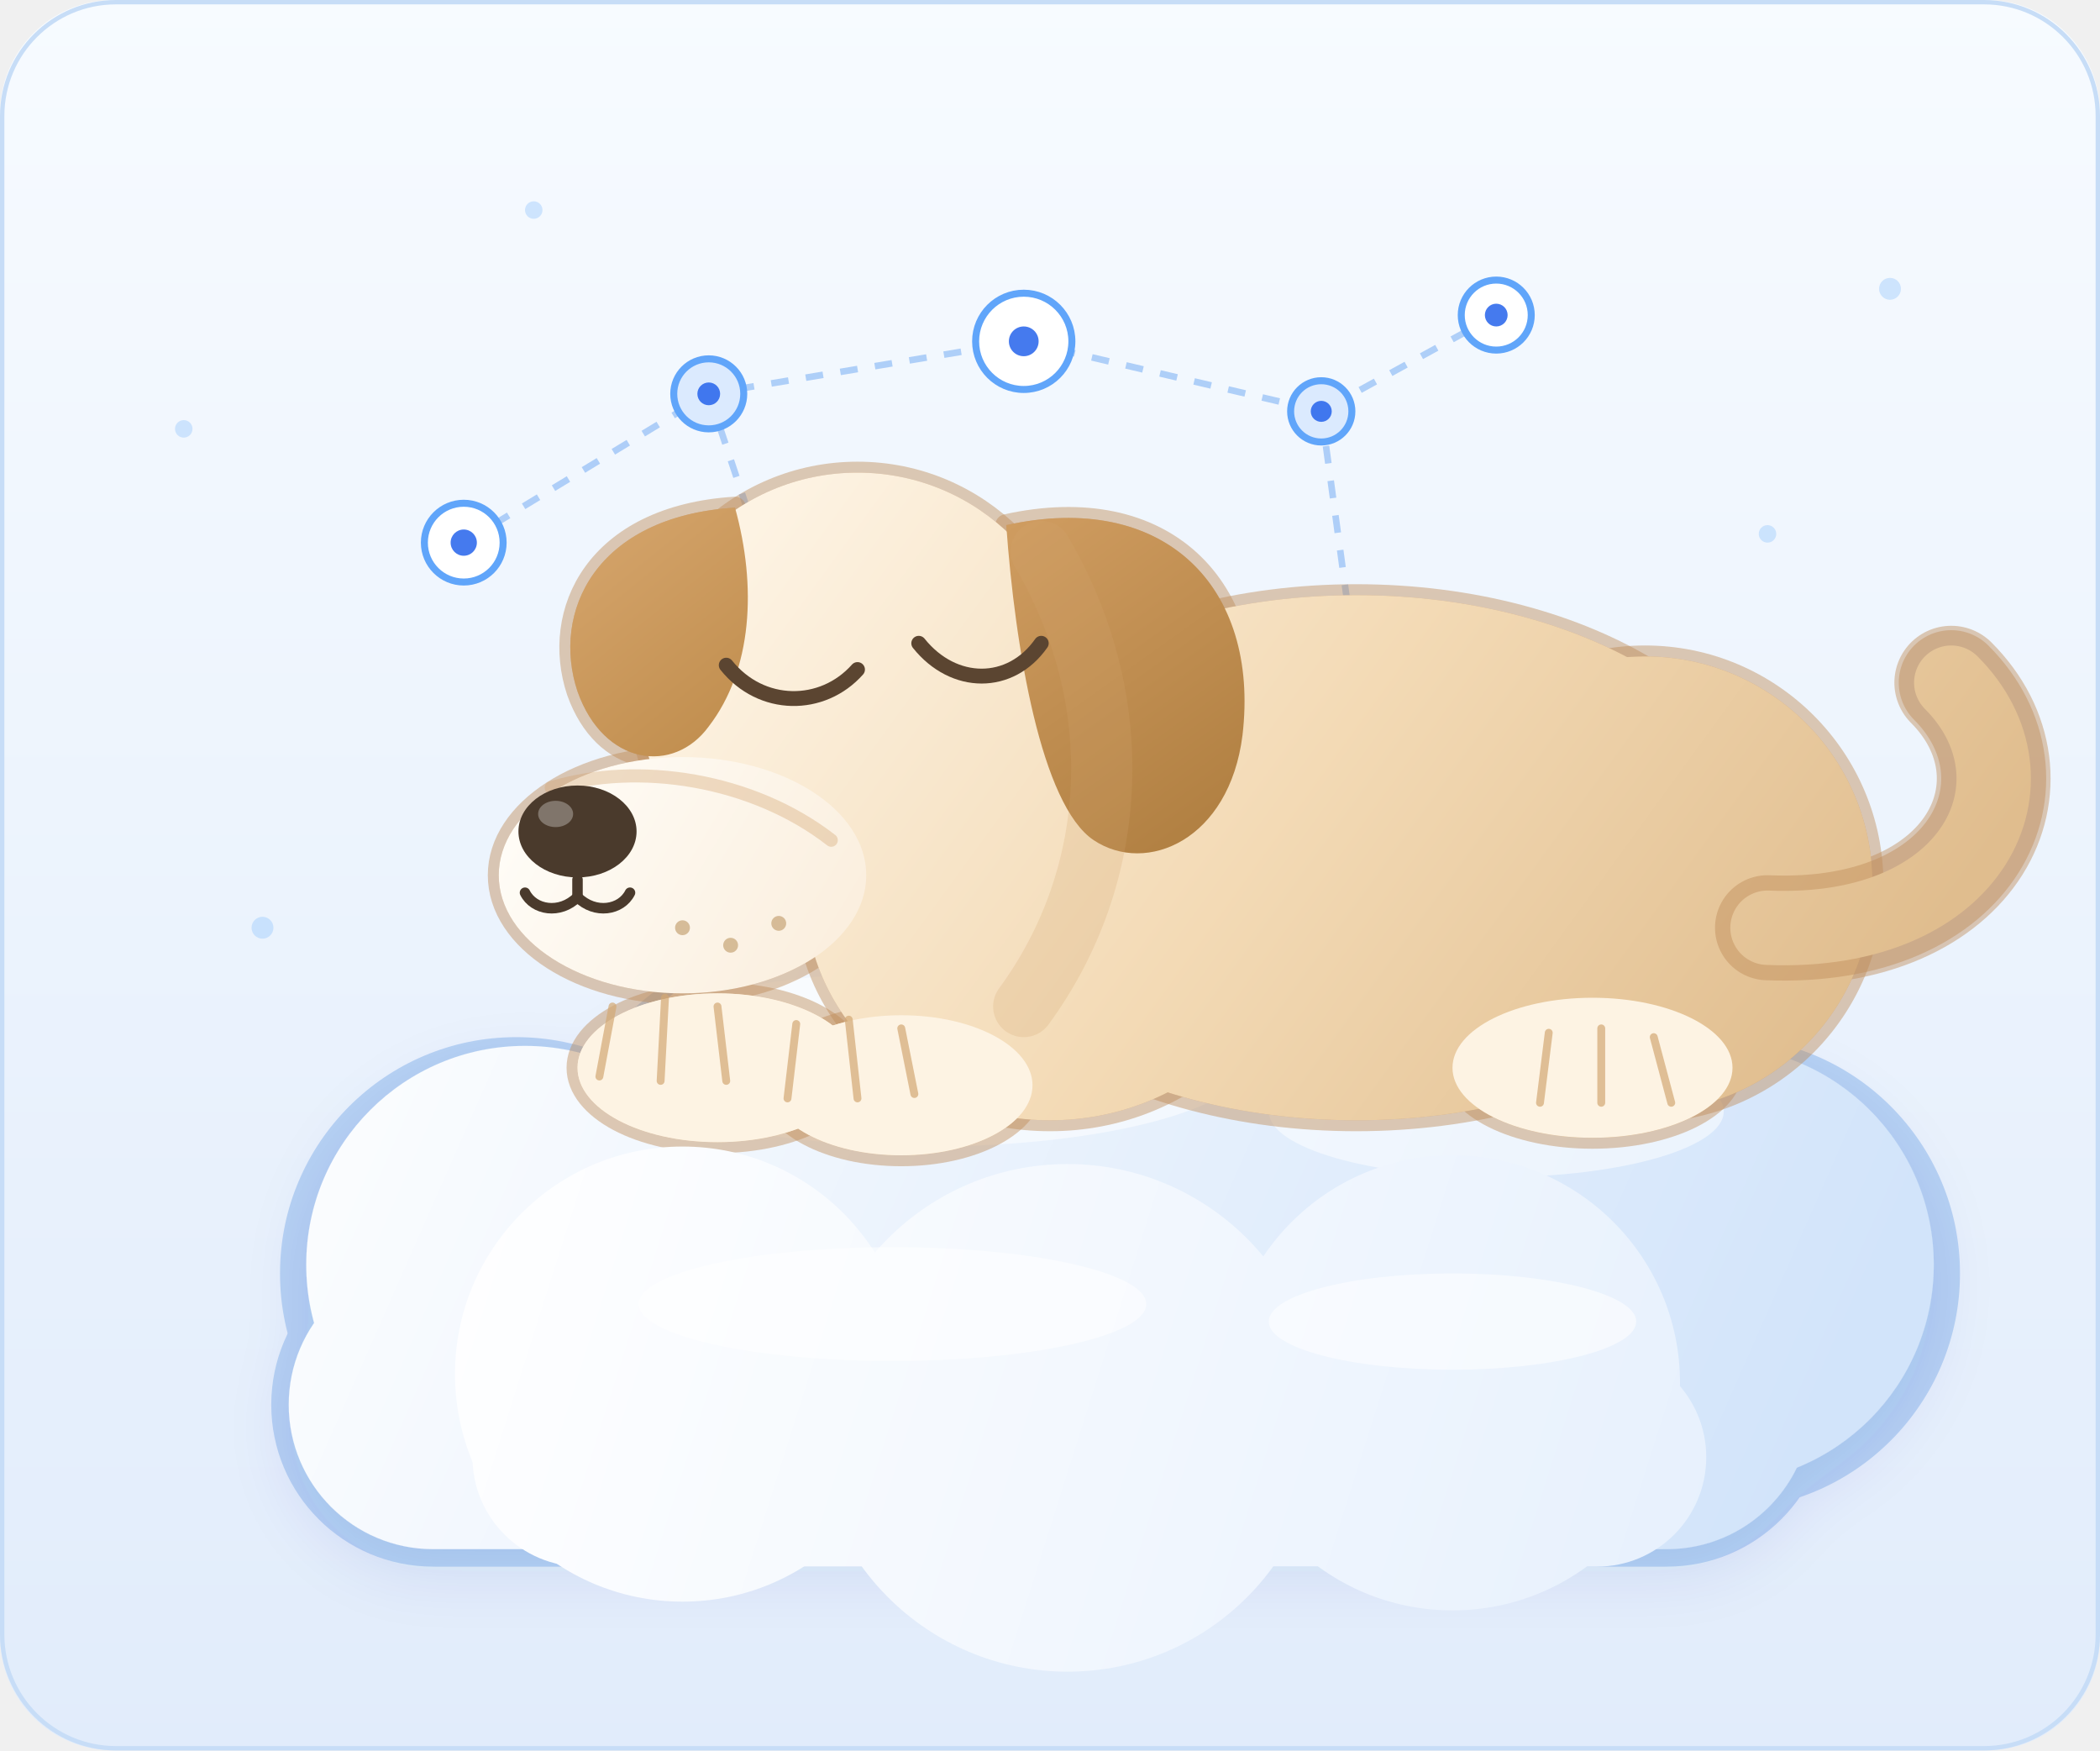
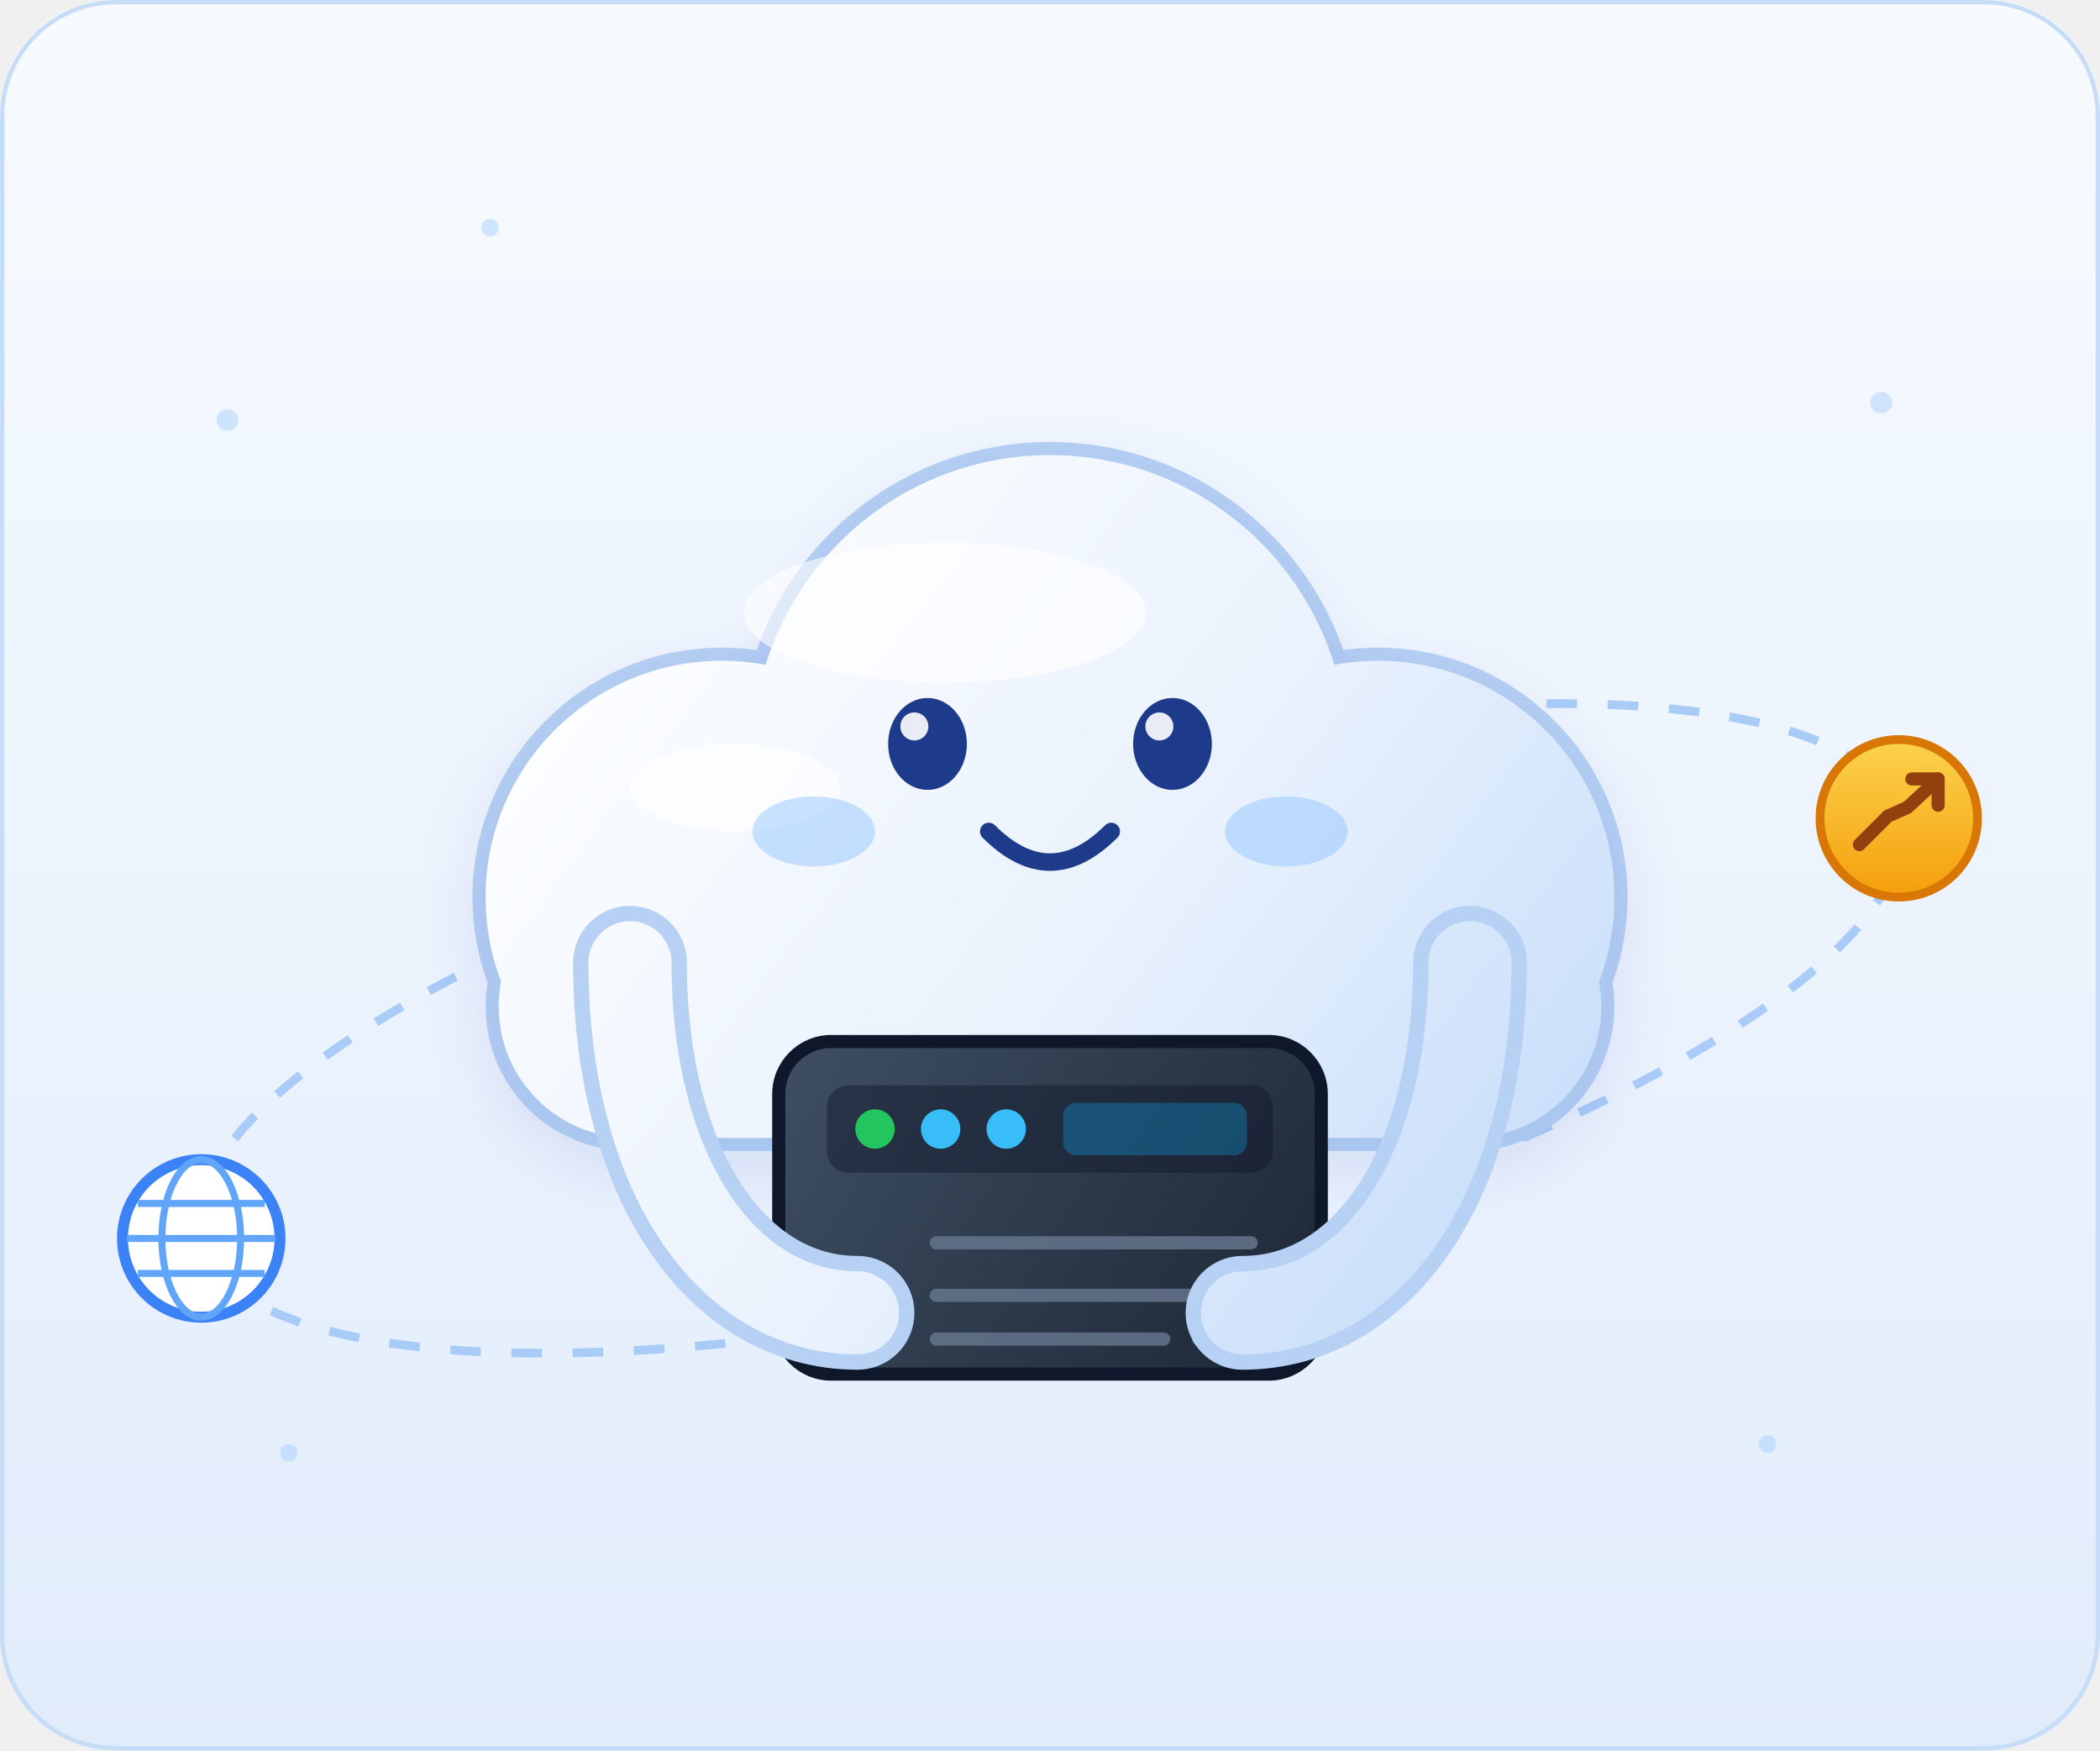
- <svg xmlns="http://www.w3.org/2000/svg" viewBox="0 0 480 400" role="img" aria-labelledby="mascotTitle mascotDesc">
+ <svg xmlns="http://www.w3.org/2000/svg" viewBox="0 0 480 400" role="img" aria-labelledby="mmcTitle mmcDesc">
  <defs>
    <linearGradient id="mcSky" x1="0" y1="0" x2="0" y2="1">
      <stop offset="0%" stop-color="#f7fbff" />
      <stop offset="100%" stop-color="#e1ecfb" />
    </linearGradient>
-     <linearGradient id="mcCloud" gradientUnits="userSpaceOnUse" x1="60" y1="210" x2="400" y2="360">
+     <linearGradient id="mcCloud" gradientUnits="userSpaceOnUse" x1="140" y1="110" x2="350" y2="270">
      <stop offset="0%" stop-color="#ffffff" />
-       <stop offset="100%" stop-color="#d2e4fa" />
+       <stop offset="60%" stop-color="#e8f1fd" />
+       <stop offset="100%" stop-color="#c9dffa" />
    </linearGradient>
-     <linearGradient id="mcCloudFront" gradientUnits="userSpaceOnUse" x1="100" y1="270" x2="400" y2="365">
-       <stop offset="0%" stop-color="#ffffff" />
-       <stop offset="100%" stop-color="#e6f0fd" />
+     <linearGradient id="mcServerFill" gradientUnits="userSpaceOnUse" x1="180" y1="238" x2="300" y2="316">
+       <stop offset="0%" stop-color="#3f4e63" />
+       <stop offset="100%" stop-color="#1c2735" />
    </linearGradient>
-     <linearGradient id="mcFur" gradientUnits="userSpaceOnUse" x1="180" y1="110" x2="400" y2="270">
-       <stop offset="0%" stop-color="#fdf3e3" />
-       <stop offset="50%" stop-color="#f3dab5" />
-       <stop offset="100%" stop-color="#e0bd8e" />
+     <linearGradient id="mcCoin" x1="0" y1="0" x2="0" y2="1">
+       <stop offset="0%" stop-color="#fcd34d" />
+       <stop offset="100%" stop-color="#f59e0b" />
    </linearGradient>
-     <linearGradient id="mcMuzzleFill" gradientUnits="userSpaceOnUse" x1="118" y1="178" x2="198" y2="226">
-       <stop offset="0%" stop-color="#fffdf8" />
-       <stop offset="100%" stop-color="#faeddb" />
-     </linearGradient>
-     <linearGradient id="mcEar" gradientUnits="userSpaceOnUse" x1="120" y1="118" x2="170" y2="180">
-       <stop offset="0%" stop-color="#d8a870" />
-       <stop offset="100%" stop-color="#bd8a49" />
-     </linearGradient>
-     <linearGradient id="mcFarEar" gradientUnits="userSpaceOnUse" x1="230" y1="120" x2="280" y2="190">
-       <stop offset="0%" stop-color="#cf9c60" />
-       <stop offset="100%" stop-color="#b07f41" />
-     </linearGradient>
-     <filter id="mcSoft" x="-20%" y="-20%" width="140%" height="140%">
-       <feDropShadow dx="0" dy="5" stdDeviation="7" flood-color="#1e40af" flood-opacity="0.10" />
+     <filter id="mcSoft" x="-25%" y="-25%" width="150%" height="150%">
+       <feDropShadow dx="0" dy="5" stdDeviation="8" flood-color="#1e40af" flood-opacity="0.12" />
    </filter>
-     <clipPath id="mcSkyClip">
+     <clipPath id="mcClip">
      <rect width="480" height="400" rx="26" />
    </clipPath>
-     <g id="pupBody">
-       <ellipse cx="310" cy="196" rx="96" ry="60" />
-       <circle cx="376" cy="202" r="52" />
-       <ellipse cx="240" cy="204" rx="56" ry="52" />
-       <circle cx="196" cy="158" r="50" />
+     <g id="mcBody">
+       <circle cx="165" cy="205" r="54" />
+       <circle cx="240" cy="172" r="68" />
+       <circle cx="315" cy="205" r="54" />
+       <rect x="114" y="200" width="252" height="60" rx="30" />
    </g>
-     <g id="pupFarEar">
-       <path d="M230,120 C266,112 288,134 284,168 C281,192 262,200 250,192 C238,184 232,148 230,120 Z" />
+     <g id="mcArmL">
+       <path d="M144,220 C144,268 166,300 196,300" fill="none" stroke-linecap="round" />
    </g>
-     <g id="pupNearEar">
-       <path d="M168,116 C136,118 126,140 132,158 C138,175 154,177 162,166 C172,153 173,134 168,116 Z" />
+     <g id="mcArmR">
+       <path d="M336,220 C336,268 314,300 284,300" fill="none" stroke-linecap="round" />
    </g>
-     <g id="pupMuzzle">
-       <ellipse cx="156" cy="200" rx="42" ry="27" />
-     </g>
-     <g id="pupPaws">
-       <ellipse cx="164" cy="244" rx="32" ry="17" />
-       <ellipse cx="206" cy="248" rx="30" ry="16" />
-     </g>
-     <g id="pupHindPaw">
-       <ellipse cx="364" cy="244" rx="32" ry="16" />
+     <g id="mcServer">
+       <rect x="178" y="238" width="124" height="76" rx="12" />
    </g>
  </defs>
-   <g clip-path="url(#mcSkyClip)">
+   <g clip-path="url(#mcClip)">
    <rect width="480" height="400" rx="26" fill="url(#mcSky)" />
-     <g fill="#93c5fd" opacity="0.4">
-       <circle cx="60" cy="212" r="2.5" />
-       <circle cx="122" cy="48" r="2" />
-       <circle cx="432" cy="66" r="2.5" />
-       <circle cx="404" cy="122" r="2" />
-       <circle cx="42" cy="98" r="2" />
+     <g fill="#93c5fd" opacity="0.38">
+       <circle cx="52" cy="96" r="2.5" />
+       <circle cx="112" cy="52" r="2" />
+       <circle cx="430" cy="92" r="2.5" />
+       <circle cx="404" cy="330" r="2" />
+       <circle cx="66" cy="332" r="2" />
    </g>
-     <g stroke="#9dc4f6" stroke-width="1.5" stroke-dasharray="4,4" opacity="0.8" fill="none">
-       <path d="M106,124 L162,90 L234,78" />
-       <path d="M162,90 L178,138" />
-       <path d="M234,78 L302,94 L342,72" />
-       <path d="M302,94 L308,138" />
+     <g transform="rotate(-14 240 235)">
+       <ellipse cx="240" cy="235" rx="200" ry="58" fill="none" stroke="#9dc4f6" stroke-width="2" stroke-dasharray="7,7" opacity="0.85" />
    </g>
-     <g stroke="#60a5fa" stroke-width="1.6" fill="#ffffff">
-       <circle cx="106" cy="124" r="9" />
-       <circle cx="234" cy="78" r="11" />
-       <circle cx="342" cy="72" r="8" />
+     <g transform="translate(46,283)">
+       <circle r="18" fill="#ffffff" stroke="#3b82f6" stroke-width="2.5" />
+       <ellipse rx="9" ry="18" fill="none" stroke="#60a5fa" stroke-width="1.6" />
+       <path d="M-17,0 h34 M-14.5,-8 h29 M-14.5,8 h29" stroke="#60a5fa" stroke-width="1.6" fill="none" />
    </g>
-     <g stroke="#60a5fa" stroke-width="1.6" fill="#dbeafe">
-       <circle cx="162" cy="90" r="8" />
-       <circle cx="302" cy="94" r="7" />
+     <g transform="translate(434,187)">
+       <circle r="18" fill="url(#mcCoin)" stroke="#d97706" stroke-width="2" />
+       <path d="M-9,6 L-2.5,-0.5 L2,-2.5 L9,-9" fill="none" stroke="#92400e" stroke-width="3" stroke-linecap="round" stroke-linejoin="round" />
+       <path d="M3,-9 H9 V-3" fill="none" stroke="#92400e" stroke-width="3" stroke-linecap="round" stroke-linejoin="round" />
    </g>
-     <g fill="#2563eb" opacity="0.85">
-       <circle cx="234" cy="78" r="3.4" />
-       <circle cx="162" cy="90" r="2.6" />
-       <circle cx="302" cy="94" r="2.4" />
-       <circle cx="106" cy="124" r="3" />
-       <circle cx="342" cy="72" r="2.6" />
-     </g>
-     <g fill="#b6d1f3">
-       <circle cx="118" cy="291" r="54" />
-       <circle cx="187" cy="276" r="62" />
-       <circle cx="258" cy="268" r="66" />
-       <circle cx="331" cy="276" r="62" />
-       <circle cx="394" cy="291" r="54" />
-       <rect x="62" y="284" width="356" height="74" rx="37" />
+     <g stroke="#b6d1f3" stroke-width="6" stroke-linejoin="round" fill="#b6d1f3">
+       <use href="#mcBody" />
    </g>
    <g fill="url(#mcCloud)" filter="url(#mcSoft)">
-       <circle cx="120" cy="289" r="50" />
-       <circle cx="188" cy="274" r="58" />
-       <circle cx="258" cy="266" r="62" />
-       <circle cx="332" cy="274" r="58" />
-       <circle cx="392" cy="289" r="50" />
-       <rect x="66" y="288" width="348" height="66" rx="33" />
+       <use href="#mcBody" />
    </g>
-     <g fill="#ffffff" opacity="0.5">
-       <ellipse cx="212" cy="242" rx="74" ry="20" />
-       <ellipse cx="342" cy="254" rx="52" ry="15" />
+     <g fill="#ffffff" opacity="0.6">
+       <ellipse cx="216" cy="140" rx="46" ry="16" />
+       <ellipse cx="168" cy="180" rx="24" ry="10" />
    </g>
-     <g stroke="#bf8d59" stroke-opacity="0.45" stroke-width="5" stroke-linejoin="round" fill="#bf8d59" fill-opacity="0.45">
-       <use href="#pupBody" />
-       <use href="#pupFarEar" />
-       <use href="#pupHindPaw" />
-       <use href="#pupMuzzle" />
-       <use href="#pupNearEar" />
-       <use href="#pupPaws" />
-       <path d="M404,212 C452,214 468,178 446,156" fill="none" stroke-width="26" stroke-linecap="round" />
+     <g fill="#1e3a8a">
+       <ellipse cx="212" cy="170" rx="9" ry="10.5" />
+       <ellipse cx="268" cy="170" rx="9" ry="10.5" />
    </g>
-     <g fill="url(#mcFur)">
-       <use href="#pupBody" />
-       <use href="#pupHindPaw" />
-       <use href="#pupPaws" />
+     <g fill="#ffffff" opacity="0.9">
+       <circle cx="209" cy="166" r="3.2" />
+       <circle cx="265" cy="166" r="3.2" />
    </g>
-     <path d="M404,212 C452,214 468,178 446,156" fill="none" stroke="#bf8d59" stroke-opacity="0.45" stroke-width="24" stroke-linecap="round" />
-     <path d="M404,212 C452,214 468,178 446,156" fill="none" stroke="url(#mcFur)" stroke-width="17" stroke-linecap="round" />
-     <g fill="url(#mcFarEar)">
-       <use href="#pupFarEar" />
+     <g fill="#93c5fd" opacity="0.5">
+       <ellipse cx="186" cy="190" rx="14" ry="8" />
+       <ellipse cx="294" cy="190" rx="14" ry="8" />
    </g>
-     <g fill="url(#mcMuzzleFill)">
-       <use href="#pupMuzzle" />
+     <path d="M226,190 Q240,204 254,190" fill="none" stroke="#1e3a8a" stroke-width="4" stroke-linecap="round" />
+     <g stroke="#0f172a" stroke-width="3" fill="url(#mcServerFill)">
+       <use href="#mcServer" />
    </g>
-     <path d="M126,180 C146,174 172,178 190,192" fill="none" stroke="#d2a26c" stroke-width="3" stroke-opacity="0.35" stroke-linecap="round" />
-     <g fill="#fdf3e3">
-       <use href="#pupHindPaw" />
-       <use href="#pupPaws" />
+     <rect x="189" y="248" width="102" height="20" rx="5" fill="#0f172a" opacity="0.45" />
+     <g>
+       <circle cx="200" cy="258" r="4.5" fill="#22c55e" />
+       <circle cx="215" cy="258" r="4.5" fill="#38bdf8" />
+       <circle cx="230" cy="258" r="4.5" fill="#38bdf8" />
    </g>
-     <g fill="url(#mcEar)">
-       <use href="#pupNearEar" />
+     <rect x="243" y="252" width="42" height="12" rx="3" fill="#0ea5e9" opacity="0.32" />
+     <g stroke="#64748b" stroke-width="3" stroke-linecap="round" opacity="0.85">
+       <path d="M214,284 H286" />
+       <path d="M214,296 H286" />
+       <path d="M214,306 H266" />
    </g>
-     <path d="M238,126 C258,160 256,200 234,230" stroke="#d2a26c" stroke-width="14" opacity="0.22" fill="none" stroke-linecap="round" />
-     <g stroke="#d3a874" stroke-width="1.8" stroke-linecap="round" opacity="0.7" fill="none">
-       <path d="M140,230 L137,246" />
-       <path d="M152,228 L151,247" />
-       <path d="M164,230 L166,247" />
-       <path d="M182,234 L180,251" />
-       <path d="M194,233 L196,251" />
-       <path d="M206,235 L209,250" />
-       <path d="M354,236 L352,252" />
-       <path d="M366,235 L366,252" />
-       <path d="M378,237 L382,252" />
+     <g stroke="#38bdf8" stroke-width="3" stroke-linecap="round" opacity="0.7">
+       <path d="M274,306 H286" />
    </g>
-     <g fill="none" stroke="#5b4531" stroke-width="3.4" stroke-linecap="round">
-       <path d="M166,152 C174,162 188,162 196,153" />
-       <path d="M210,147 C218,157 231,157 238,147" />
+     <g stroke="#b6d1f3" stroke-width="26" fill="none" stroke-linecap="round">
+       <use href="#mcArmL" />
+       <use href="#mcArmR" />
    </g>
-     <ellipse cx="132" cy="190" rx="13.5" ry="10.5" fill="#4a3a2c" />
-     <ellipse cx="127" cy="186" rx="4" ry="3" fill="#ffffff" opacity="0.3" />
-     <g fill="none" stroke="#4a3a2c" stroke-width="2.4" stroke-linecap="round">
-       <path d="M132,201 L132,205" />
-       <path d="M132,205 C128,209 122,208 120,204" />
-       <path d="M132,205 C136,209 142,208 144,204" />
-     </g>
-     <g fill="#c9a97e" opacity="0.75">
-       <circle cx="156" cy="212" r="1.7" />
-       <circle cx="167" cy="216" r="1.7" />
-       <circle cx="178" cy="211" r="1.7" />
-     </g>
-     <g fill="url(#mcCloudFront)">
-       <circle cx="156" cy="314" r="52" />
-       <circle cx="244" cy="324" r="58" />
-       <circle cx="332" cy="316" r="52" />
-       <rect x="108" y="308" width="282" height="50" rx="25" />
-     </g>
-     <g fill="#ffffff" opacity="0.55">
-       <ellipse cx="204" cy="298" rx="58" ry="13" />
-       <ellipse cx="332" cy="302" rx="42" ry="11" />
+     <g stroke="url(#mcCloud)" stroke-width="19" fill="none" stroke-linecap="round">
+       <use href="#mcArmL" />
+       <use href="#mcArmR" />
    </g>
  </g>
  <rect x="0.5" y="0.5" width="479" height="399" rx="26" fill="none" stroke="#c7ddf7" />
</svg>
